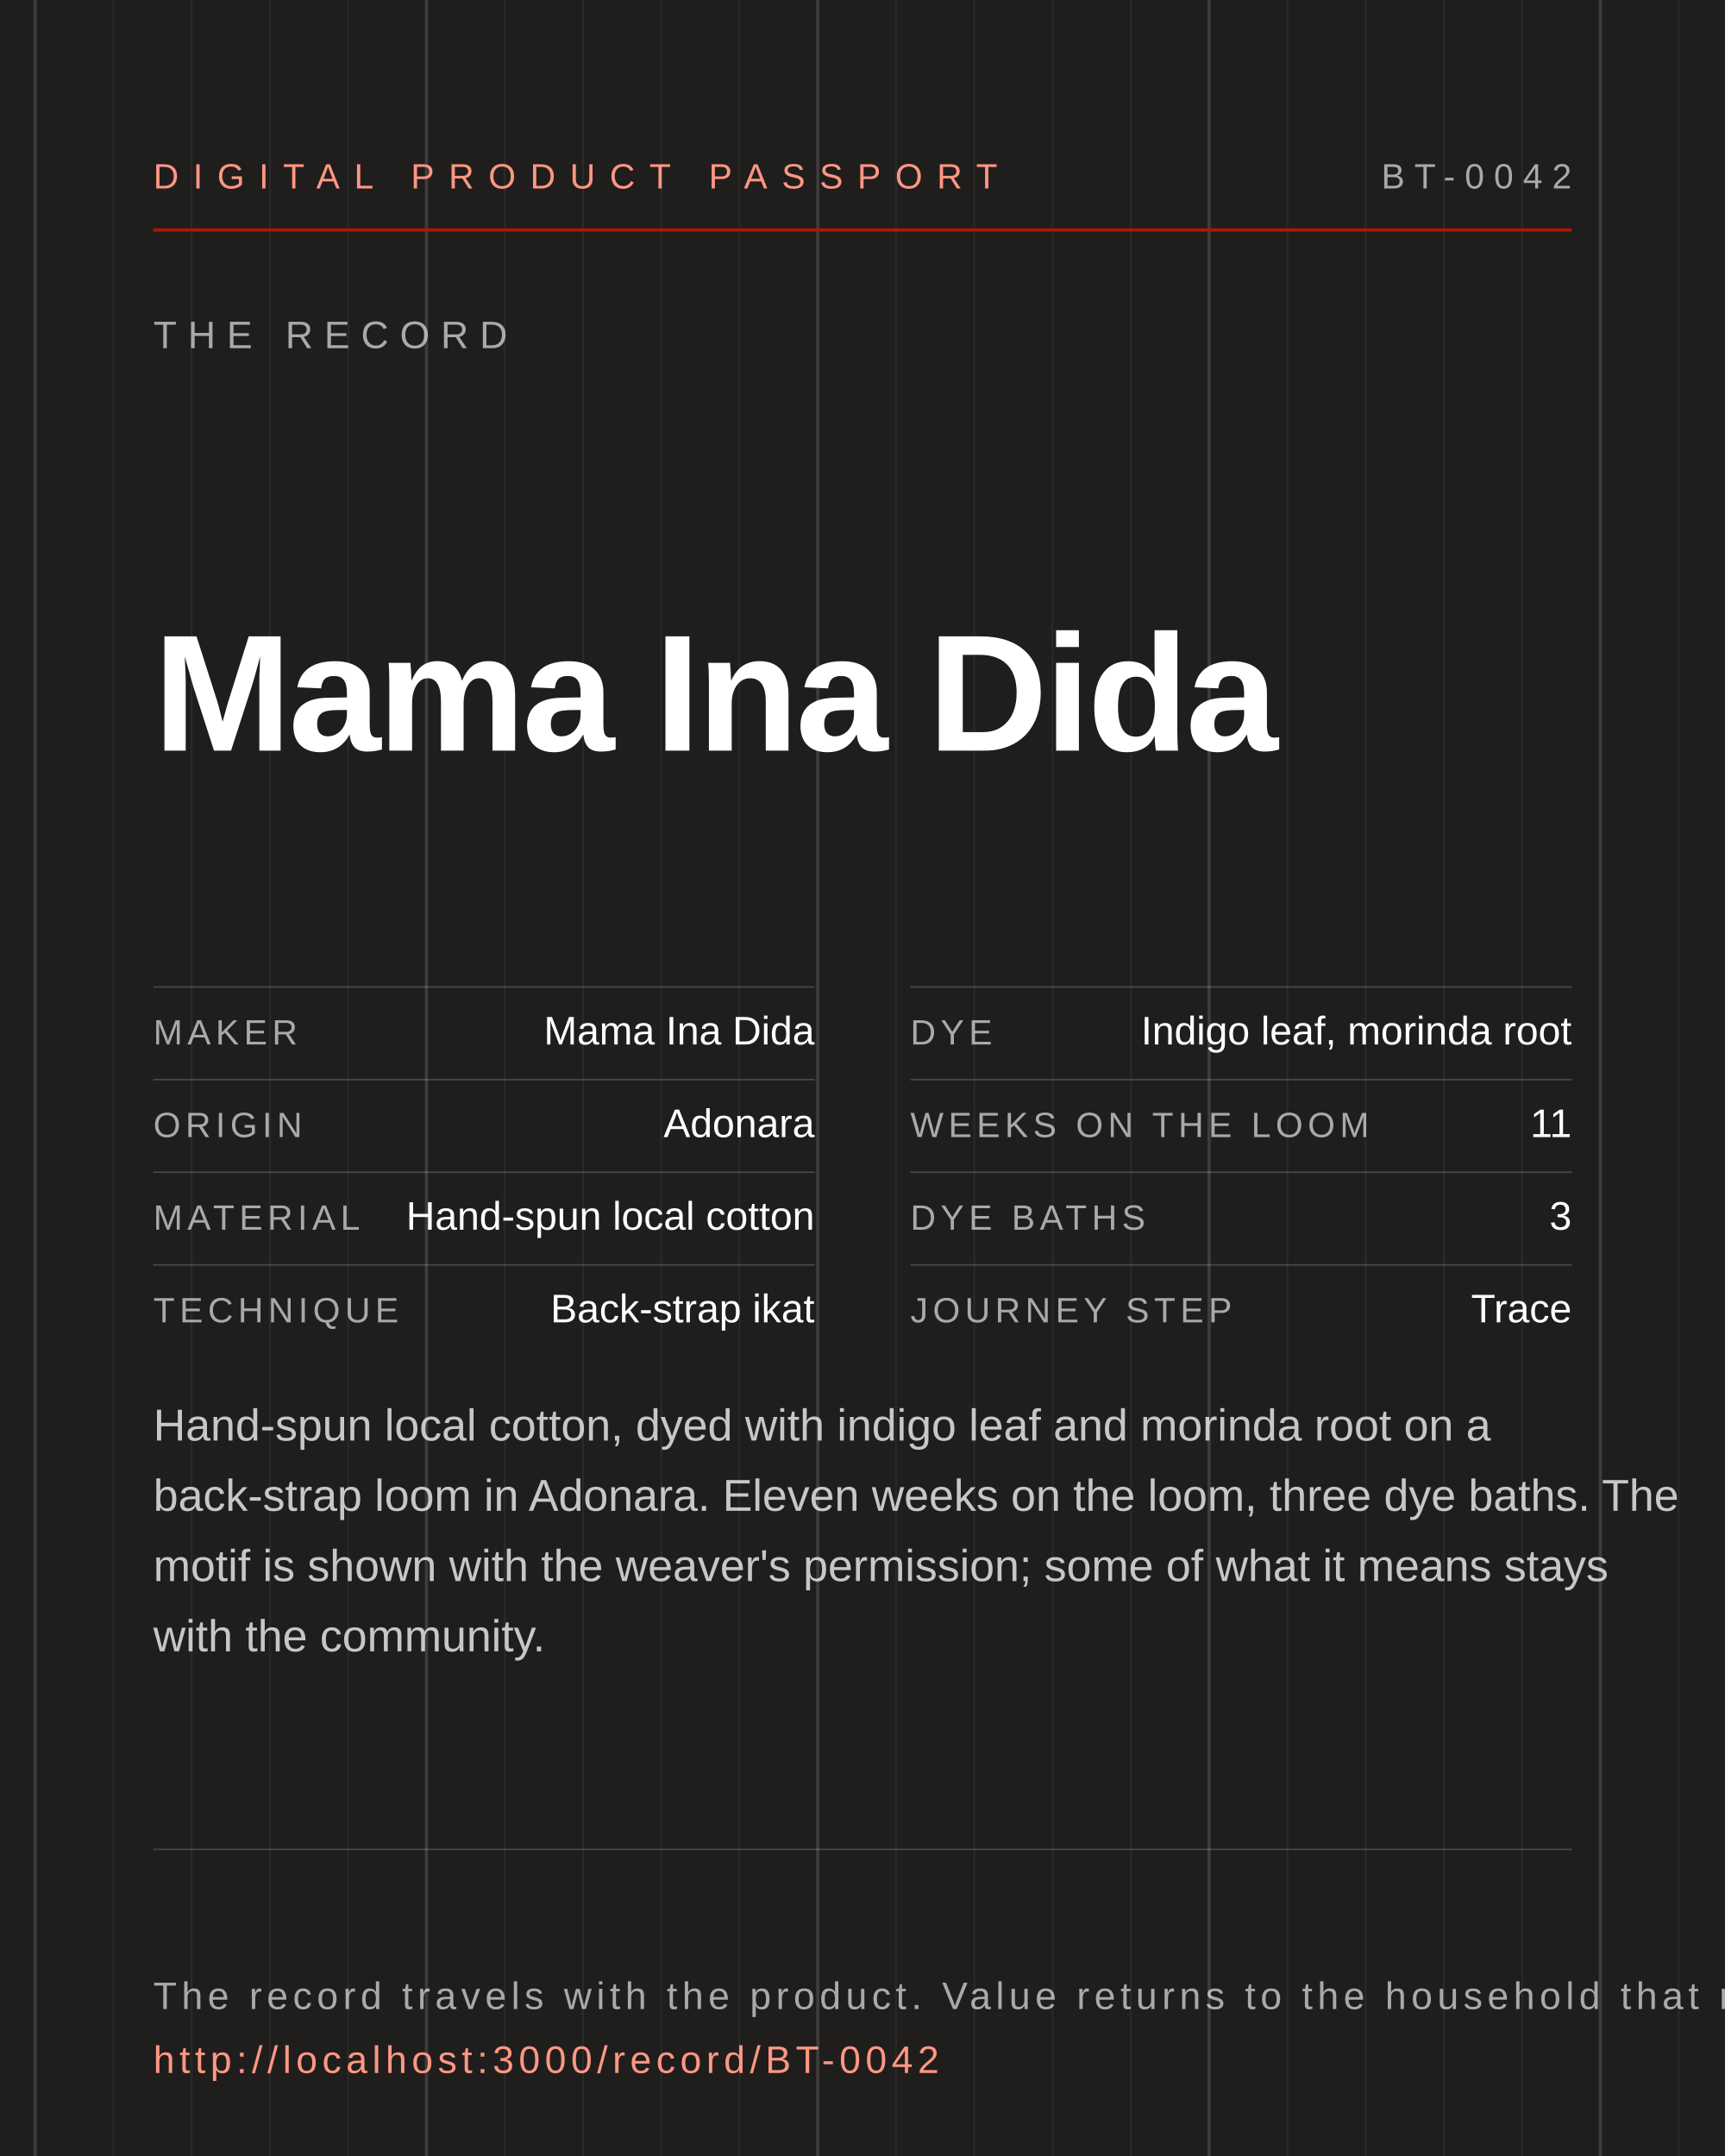
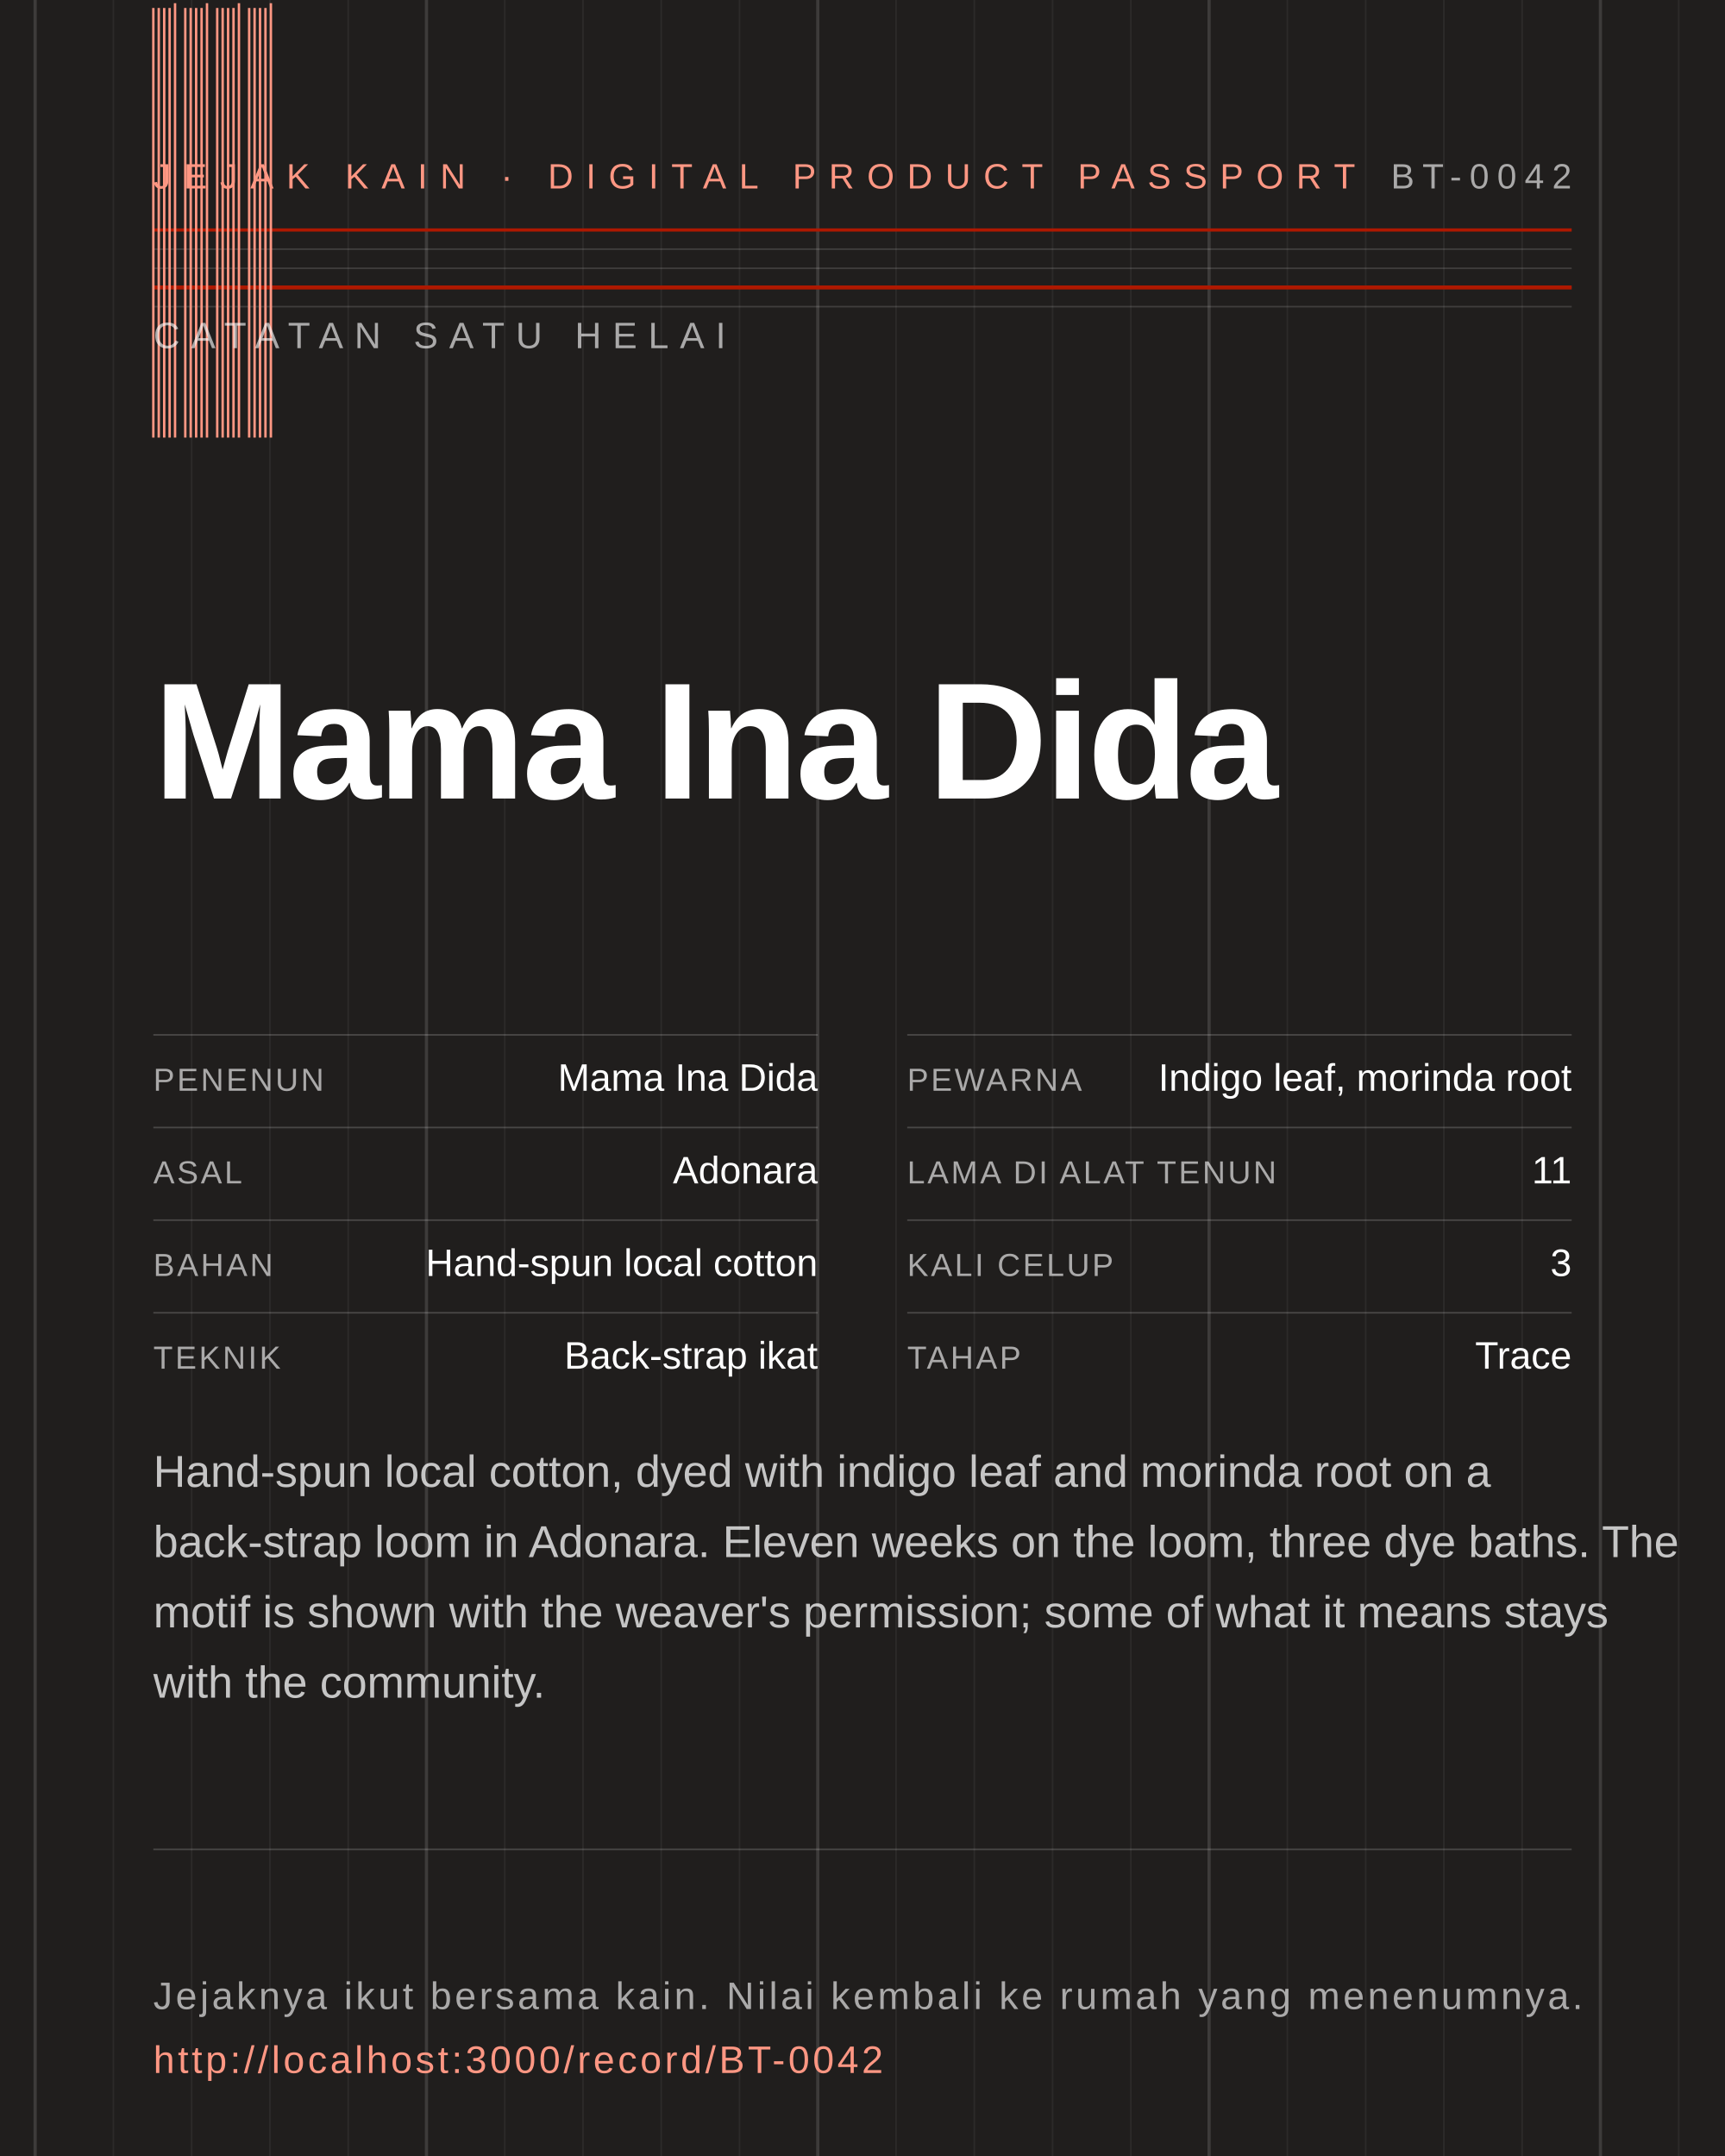
<svg xmlns="http://www.w3.org/2000/svg" width="1080" height="1350" viewBox="0 0 1080 1350" role="img" aria-label="Cloth no. 0042 · Mama Ina Dida">
  <rect width="1080" height="1350" fill="#201E1D" />
  <g>
-     <line x1="22" y1="0" x2="22" y2="1350" stroke="#FFFFFF" stroke-opacity="0.14" stroke-width="2" />
-     <line x1="71" y1="0" x2="71" y2="1350" stroke="#FFFFFF" stroke-opacity="0.06" stroke-width="1" />
-     <line x1="120" y1="0" x2="120" y2="1350" stroke="#FFFFFF" stroke-opacity="0.06" stroke-width="1" />
-     <line x1="169" y1="0" x2="169" y2="1350" stroke="#FFFFFF" stroke-opacity="0.06" stroke-width="1" />
-     <line x1="218" y1="0" x2="218" y2="1350" stroke="#FFFFFF" stroke-opacity="0.06" stroke-width="1" />
-     <line x1="267" y1="0" x2="267" y2="1350" stroke="#FFFFFF" stroke-opacity="0.14" stroke-width="2" />
-     <line x1="316" y1="0" x2="316" y2="1350" stroke="#FFFFFF" stroke-opacity="0.06" stroke-width="1" />
-     <line x1="365" y1="0" x2="365" y2="1350" stroke="#FFFFFF" stroke-opacity="0.06" stroke-width="1" />
-     <line x1="414" y1="0" x2="414" y2="1350" stroke="#FFFFFF" stroke-opacity="0.06" stroke-width="1" />
-     <line x1="463" y1="0" x2="463" y2="1350" stroke="#FFFFFF" stroke-opacity="0.06" stroke-width="1" />
-     <line x1="512" y1="0" x2="512" y2="1350" stroke="#FFFFFF" stroke-opacity="0.14" stroke-width="2" />
-     <line x1="561" y1="0" x2="561" y2="1350" stroke="#FFFFFF" stroke-opacity="0.06" stroke-width="1" />
-     <line x1="610" y1="0" x2="610" y2="1350" stroke="#FFFFFF" stroke-opacity="0.06" stroke-width="1" />
-     <line x1="659" y1="0" x2="659" y2="1350" stroke="#FFFFFF" stroke-opacity="0.06" stroke-width="1" />
-     <line x1="708" y1="0" x2="708" y2="1350" stroke="#FFFFFF" stroke-opacity="0.06" stroke-width="1" />
-     <line x1="757" y1="0" x2="757" y2="1350" stroke="#FFFFFF" stroke-opacity="0.14" stroke-width="2" />
-     <line x1="806" y1="0" x2="806" y2="1350" stroke="#FFFFFF" stroke-opacity="0.06" stroke-width="1" />
-     <line x1="855" y1="0" x2="855" y2="1350" stroke="#FFFFFF" stroke-opacity="0.06" stroke-width="1" />
-     <line x1="904" y1="0" x2="904" y2="1350" stroke="#FFFFFF" stroke-opacity="0.06" stroke-width="1" />
-     <line x1="953" y1="0" x2="953" y2="1350" stroke="#FFFFFF" stroke-opacity="0.06" stroke-width="1" />
-     <line x1="1002" y1="0" x2="1002" y2="1350" stroke="#FFFFFF" stroke-opacity="0.14" stroke-width="2" />
-     <line x1="1051" y1="0" x2="1051" y2="1350" stroke="#FFFFFF" stroke-opacity="0.06" stroke-width="1" />
+     <line x1="22" y1="0" x2="22" y2="1350" stroke="#FFFFFF" stroke-opacity="0.13" stroke-width="2" />
+     <line x1="71" y1="0" x2="71" y2="1350" stroke="#FFFFFF" stroke-opacity="0.055" stroke-width="1" />
+     <line x1="120" y1="0" x2="120" y2="1350" stroke="#FFFFFF" stroke-opacity="0.055" stroke-width="1" />
+     <line x1="169" y1="0" x2="169" y2="1350" stroke="#FFFFFF" stroke-opacity="0.055" stroke-width="1" />
+     <line x1="218" y1="0" x2="218" y2="1350" stroke="#FFFFFF" stroke-opacity="0.055" stroke-width="1" />
+     <line x1="267" y1="0" x2="267" y2="1350" stroke="#FFFFFF" stroke-opacity="0.13" stroke-width="2" />
+     <line x1="316" y1="0" x2="316" y2="1350" stroke="#FFFFFF" stroke-opacity="0.055" stroke-width="1" />
+     <line x1="365" y1="0" x2="365" y2="1350" stroke="#FFFFFF" stroke-opacity="0.055" stroke-width="1" />
+     <line x1="414" y1="0" x2="414" y2="1350" stroke="#FFFFFF" stroke-opacity="0.055" stroke-width="1" />
+     <line x1="463" y1="0" x2="463" y2="1350" stroke="#FFFFFF" stroke-opacity="0.055" stroke-width="1" />
+     <line x1="512" y1="0" x2="512" y2="1350" stroke="#FFFFFF" stroke-opacity="0.13" stroke-width="2" />
+     <line x1="561" y1="0" x2="561" y2="1350" stroke="#FFFFFF" stroke-opacity="0.055" stroke-width="1" />
+     <line x1="610" y1="0" x2="610" y2="1350" stroke="#FFFFFF" stroke-opacity="0.055" stroke-width="1" />
+     <line x1="659" y1="0" x2="659" y2="1350" stroke="#FFFFFF" stroke-opacity="0.055" stroke-width="1" />
+     <line x1="708" y1="0" x2="708" y2="1350" stroke="#FFFFFF" stroke-opacity="0.055" stroke-width="1" />
+     <line x1="757" y1="0" x2="757" y2="1350" stroke="#FFFFFF" stroke-opacity="0.13" stroke-width="2" />
+     <line x1="806" y1="0" x2="806" y2="1350" stroke="#FFFFFF" stroke-opacity="0.055" stroke-width="1" />
+     <line x1="855" y1="0" x2="855" y2="1350" stroke="#FFFFFF" stroke-opacity="0.055" stroke-width="1" />
+     <line x1="904" y1="0" x2="904" y2="1350" stroke="#FFFFFF" stroke-opacity="0.055" stroke-width="1" />
+     <line x1="953" y1="0" x2="953" y2="1350" stroke="#FFFFFF" stroke-opacity="0.055" stroke-width="1" />
+     <line x1="1002" y1="0" x2="1002" y2="1350" stroke="#FFFFFF" stroke-opacity="0.13" stroke-width="2" />
+     <line x1="1051" y1="0" x2="1051" y2="1350" stroke="#FFFFFF" stroke-opacity="0.055" stroke-width="1" />
  </g>
-   <text x="96" y="118" font-family="Archivo Narrow, Arial Narrow, Helvetica Neue, Arial, sans-serif" font-size="22" letter-spacing="9" fill="#FF9783">DIGITAL PRODUCT PASSPORT</text>
-   <text x="984" y="118" text-anchor="end" font-family="Archivo Narrow, Arial Narrow, Helvetica Neue, Arial, sans-serif" font-size="22" letter-spacing="6" fill="#FFFFFF" fill-opacity=".62">BT-0042</text>
+   <text x="96" y="118" font-family="Archivo Narrow, Arial Narrow, Helvetica Neue, Arial, sans-serif" font-size="22" letter-spacing="8" fill="#FF9783">JEJAK KAIN · DIGITAL PRODUCT PASSPORT</text>
+   <text x="984" y="118" text-anchor="end" font-family="Archivo Narrow, Arial Narrow, Helvetica Neue, Arial, sans-serif" font-size="22" letter-spacing="5" fill="#FFFFFF" fill-opacity=".62">BT-0042</text>
  <line x1="96" y1="144" x2="984" y2="144" stroke="#AE1800" stroke-width="2" />
-   <text x="96" y="218" font-family="Archivo Narrow, Arial Narrow, Helvetica Neue, Arial, sans-serif" font-size="24" letter-spacing="7" fill="#FFFFFF" fill-opacity=".62">THE RECORD</text>
-   <text x="96" y="470" font-family="Hanken Grotesk, Telegraf, Helvetica Neue, Arial, sans-serif" font-weight="900" font-size="104" letter-spacing="-2" fill="#FFFFFF">Mama Ina Dida</text>
-   <line x1="96" y1="618" x2="510" y2="618" stroke="#FFFFFF" stroke-opacity=".18" />
-   <text x="96" y="654" font-family="Archivo Narrow, Arial Narrow, Helvetica Neue, Arial, sans-serif" font-size="22" letter-spacing="3" fill="#FFFFFF" fill-opacity=".62">MAKER</text>
-   <text x="510" y="654" text-anchor="end" font-family="Archivo Narrow, Arial Narrow, Helvetica Neue, Arial, sans-serif" font-size="25" fill="#FFFFFF">Mama Ina Dida</text>
-   <line x1="96" y1="676" x2="510" y2="676" stroke="#FFFFFF" stroke-opacity=".18" />
-   <text x="96" y="712" font-family="Archivo Narrow, Arial Narrow, Helvetica Neue, Arial, sans-serif" font-size="22" letter-spacing="3" fill="#FFFFFF" fill-opacity=".62">ORIGIN</text>
-   <text x="510" y="712" text-anchor="end" font-family="Archivo Narrow, Arial Narrow, Helvetica Neue, Arial, sans-serif" font-size="25" fill="#FFFFFF">Adonara</text>
-   <line x1="96" y1="734" x2="510" y2="734" stroke="#FFFFFF" stroke-opacity=".18" />
-   <text x="96" y="770" font-family="Archivo Narrow, Arial Narrow, Helvetica Neue, Arial, sans-serif" font-size="22" letter-spacing="3" fill="#FFFFFF" fill-opacity=".62">MATERIAL</text>
-   <text x="510" y="770" text-anchor="end" font-family="Archivo Narrow, Arial Narrow, Helvetica Neue, Arial, sans-serif" font-size="25" fill="#FFFFFF">Hand-spun local cotton</text>
-   <line x1="96" y1="792" x2="510" y2="792" stroke="#FFFFFF" stroke-opacity=".18" />
-   <text x="96" y="828" font-family="Archivo Narrow, Arial Narrow, Helvetica Neue, Arial, sans-serif" font-size="22" letter-spacing="3" fill="#FFFFFF" fill-opacity=".62">TECHNIQUE</text>
-   <text x="510" y="828" text-anchor="end" font-family="Archivo Narrow, Arial Narrow, Helvetica Neue, Arial, sans-serif" font-size="25" fill="#FFFFFF">Back-strap ikat</text>
-   <line x1="570" y1="618" x2="984" y2="618" stroke="#FFFFFF" stroke-opacity=".18" />
-   <text x="570" y="654" font-family="Archivo Narrow, Arial Narrow, Helvetica Neue, Arial, sans-serif" font-size="22" letter-spacing="3" fill="#FFFFFF" fill-opacity=".62">DYE</text>
-   <text x="984" y="654" text-anchor="end" font-family="Archivo Narrow, Arial Narrow, Helvetica Neue, Arial, sans-serif" font-size="25" fill="#FFFFFF">Indigo leaf, morinda root</text>
-   <line x1="570" y1="676" x2="984" y2="676" stroke="#FFFFFF" stroke-opacity=".18" />
-   <text x="570" y="712" font-family="Archivo Narrow, Arial Narrow, Helvetica Neue, Arial, sans-serif" font-size="22" letter-spacing="3" fill="#FFFFFF" fill-opacity=".62">WEEKS ON THE LOOM</text>
-   <text x="984" y="712" text-anchor="end" font-family="Archivo Narrow, Arial Narrow, Helvetica Neue, Arial, sans-serif" font-size="25" fill="#FFFFFF">11</text>
-   <line x1="570" y1="734" x2="984" y2="734" stroke="#FFFFFF" stroke-opacity=".18" />
-   <text x="570" y="770" font-family="Archivo Narrow, Arial Narrow, Helvetica Neue, Arial, sans-serif" font-size="22" letter-spacing="3" fill="#FFFFFF" fill-opacity=".62">DYE BATHS</text>
-   <text x="984" y="770" text-anchor="end" font-family="Archivo Narrow, Arial Narrow, Helvetica Neue, Arial, sans-serif" font-size="25" fill="#FFFFFF">3</text>
-   <line x1="570" y1="792" x2="984" y2="792" stroke="#FFFFFF" stroke-opacity=".18" />
-   <text x="570" y="828" font-family="Archivo Narrow, Arial Narrow, Helvetica Neue, Arial, sans-serif" font-size="22" letter-spacing="3" fill="#FFFFFF" fill-opacity=".62">JOURNEY STEP</text>
-   <text x="984" y="828" text-anchor="end" font-family="Archivo Narrow, Arial Narrow, Helvetica Neue, Arial, sans-serif" font-size="25" fill="#FFFFFF">Trace</text>
-   <text x="96" y="902" font-family="Archivo Narrow, Arial Narrow, Helvetica Neue, Arial, sans-serif" font-size="28" fill="#FFFFFF" fill-opacity=".75">Hand-spun local cotton, dyed with indigo leaf and morinda root on a</text>
-   <text x="96" y="946" font-family="Archivo Narrow, Arial Narrow, Helvetica Neue, Arial, sans-serif" font-size="28" fill="#FFFFFF" fill-opacity=".75">back-strap loom in Adonara. Eleven weeks on the loom, three dye baths. The</text>
-   <text x="96" y="990" font-family="Archivo Narrow, Arial Narrow, Helvetica Neue, Arial, sans-serif" font-size="28" fill="#FFFFFF" fill-opacity=".75">motif is shown with the weaver's permission; some of what it means stays</text>
-   <text x="96" y="1034" font-family="Archivo Narrow, Arial Narrow, Helvetica Neue, Arial, sans-serif" font-size="28" fill="#FFFFFF" fill-opacity=".75">with the community.</text>
+   <line x1="96" y1="156" x2="984" y2="156" stroke="#FFFFFF" stroke-opacity=".14" stroke-width="1" />
+   <line x1="96" y1="168" x2="984" y2="168" stroke="#FFFFFF" stroke-opacity=".14" stroke-width="1" />
+   <line x1="96" y1="180" x2="984" y2="180" stroke="#FFFFFF" stroke-opacity=".14" stroke-width="1" />
+   <line x1="96" y1="192" x2="984" y2="192" stroke="#FFFFFF" stroke-opacity=".14" stroke-width="1" />
+   <line x1="96" y1="180" x2="984" y2="180" stroke="#AE1800" stroke-width="2.5" />
+   <g>
+     <line x1="96" y1="5" x2="96" y2="274" stroke="#FF9783" stroke-width="1.5" />
+     <line x1="99.4" y1="5" x2="99.4" y2="274" stroke="#FF9783" stroke-width="1.5" />
+     <line x1="102.8" y1="5" x2="102.8" y2="274" stroke="#FF9783" stroke-width="1.5" />
+     <line x1="106.2" y1="5" x2="106.2" y2="274" stroke="#FF9783" stroke-width="1.5" />
+     <line x1="109.6" y1="2" x2="109.6" y2="274" stroke="#FF9783" stroke-width="1.5" />
+     <line x1="116" y1="5" x2="116" y2="274" stroke="#FF9783" stroke-width="1.5" />
+     <line x1="119.4" y1="5" x2="119.4" y2="274" stroke="#FF9783" stroke-width="1.5" />
+     <line x1="122.8" y1="5" x2="122.8" y2="274" stroke="#FF9783" stroke-width="1.5" />
+     <line x1="126.2" y1="5" x2="126.2" y2="274" stroke="#FF9783" stroke-width="1.5" />
+     <line x1="129.6" y1="2" x2="129.6" y2="274" stroke="#FF9783" stroke-width="1.5" />
+     <line x1="136" y1="5" x2="136" y2="274" stroke="#FF9783" stroke-width="1.5" />
+     <line x1="139.4" y1="5" x2="139.4" y2="274" stroke="#FF9783" stroke-width="1.5" />
+     <line x1="142.8" y1="5" x2="142.8" y2="274" stroke="#FF9783" stroke-width="1.5" />
+     <line x1="146.2" y1="5" x2="146.2" y2="274" stroke="#FF9783" stroke-width="1.5" />
+     <line x1="149.6" y1="2" x2="149.6" y2="274" stroke="#FF9783" stroke-width="1.5" />
+     <line x1="156" y1="5" x2="156" y2="274" stroke="#FF9783" stroke-width="1.5" />
+     <line x1="159.4" y1="5" x2="159.4" y2="274" stroke="#FF9783" stroke-width="1.5" />
+     <line x1="162.8" y1="5" x2="162.8" y2="274" stroke="#FF9783" stroke-width="1.5" />
+     <line x1="166.2" y1="5" x2="166.2" y2="274" stroke="#FF9783" stroke-width="1.5" />
+     <line x1="169.6" y1="2" x2="169.6" y2="274" stroke="#FF9783" stroke-width="1.5" />
+   </g>
+   <text x="96" y="218" font-family="Archivo Narrow, Arial Narrow, Helvetica Neue, Arial, sans-serif" font-size="23" letter-spacing="7" fill="#FFFFFF" fill-opacity=".62">CATATAN SATU HELAI</text>
+   <text x="96" y="500" font-family="Hanken Grotesk, Telegraf, Helvetica Neue, Arial, sans-serif" font-weight="900" font-size="104" letter-spacing="-2" fill="#FFFFFF">Mama Ina Dida</text>
+   <line x1="96" y1="648" x2="512" y2="648" stroke="#FFFFFF" stroke-opacity=".18" />
+   <text x="96" y="683" font-family="Archivo Narrow, Arial Narrow, Helvetica Neue, Arial, sans-serif" font-size="20" letter-spacing="1.5" fill="#FFFFFF" fill-opacity=".62">PENENUN</text>
+   <text x="512" y="683" text-anchor="end" font-family="Archivo Narrow, Arial Narrow, Helvetica Neue, Arial, sans-serif" font-size="24" fill="#FFFFFF">Mama Ina Dida</text>
+   <line x1="96" y1="706" x2="512" y2="706" stroke="#FFFFFF" stroke-opacity=".18" />
+   <text x="96" y="741" font-family="Archivo Narrow, Arial Narrow, Helvetica Neue, Arial, sans-serif" font-size="20" letter-spacing="1.5" fill="#FFFFFF" fill-opacity=".62">ASAL</text>
+   <text x="512" y="741" text-anchor="end" font-family="Archivo Narrow, Arial Narrow, Helvetica Neue, Arial, sans-serif" font-size="24" fill="#FFFFFF">Adonara</text>
+   <line x1="96" y1="764" x2="512" y2="764" stroke="#FFFFFF" stroke-opacity=".18" />
+   <text x="96" y="799" font-family="Archivo Narrow, Arial Narrow, Helvetica Neue, Arial, sans-serif" font-size="20" letter-spacing="1.5" fill="#FFFFFF" fill-opacity=".62">BAHAN</text>
+   <text x="512" y="799" text-anchor="end" font-family="Archivo Narrow, Arial Narrow, Helvetica Neue, Arial, sans-serif" font-size="24" fill="#FFFFFF">Hand-spun local cotton</text>
+   <line x1="96" y1="822" x2="512" y2="822" stroke="#FFFFFF" stroke-opacity=".18" />
+   <text x="96" y="857" font-family="Archivo Narrow, Arial Narrow, Helvetica Neue, Arial, sans-serif" font-size="20" letter-spacing="1.5" fill="#FFFFFF" fill-opacity=".62">TEKNIK</text>
+   <text x="512" y="857" text-anchor="end" font-family="Archivo Narrow, Arial Narrow, Helvetica Neue, Arial, sans-serif" font-size="24" fill="#FFFFFF">Back-strap ikat</text>
+   <line x1="568" y1="648" x2="984" y2="648" stroke="#FFFFFF" stroke-opacity=".18" />
+   <text x="568" y="683" font-family="Archivo Narrow, Arial Narrow, Helvetica Neue, Arial, sans-serif" font-size="20" letter-spacing="1.5" fill="#FFFFFF" fill-opacity=".62">PEWARNA</text>
+   <text x="984" y="683" text-anchor="end" font-family="Archivo Narrow, Arial Narrow, Helvetica Neue, Arial, sans-serif" font-size="24" fill="#FFFFFF">Indigo leaf, morinda root</text>
+   <line x1="568" y1="706" x2="984" y2="706" stroke="#FFFFFF" stroke-opacity=".18" />
+   <text x="568" y="741" font-family="Archivo Narrow, Arial Narrow, Helvetica Neue, Arial, sans-serif" font-size="20" letter-spacing="1.5" fill="#FFFFFF" fill-opacity=".62">LAMA DI ALAT TENUN</text>
+   <text x="984" y="741" text-anchor="end" font-family="Archivo Narrow, Arial Narrow, Helvetica Neue, Arial, sans-serif" font-size="24" fill="#FFFFFF">11</text>
+   <line x1="568" y1="764" x2="984" y2="764" stroke="#FFFFFF" stroke-opacity=".18" />
+   <text x="568" y="799" font-family="Archivo Narrow, Arial Narrow, Helvetica Neue, Arial, sans-serif" font-size="20" letter-spacing="1.5" fill="#FFFFFF" fill-opacity=".62">KALI CELUP</text>
+   <text x="984" y="799" text-anchor="end" font-family="Archivo Narrow, Arial Narrow, Helvetica Neue, Arial, sans-serif" font-size="24" fill="#FFFFFF">3</text>
+   <line x1="568" y1="822" x2="984" y2="822" stroke="#FFFFFF" stroke-opacity=".18" />
+   <text x="568" y="857" font-family="Archivo Narrow, Arial Narrow, Helvetica Neue, Arial, sans-serif" font-size="20" letter-spacing="1.5" fill="#FFFFFF" fill-opacity=".62">TAHAP</text>
+   <text x="984" y="857" text-anchor="end" font-family="Archivo Narrow, Arial Narrow, Helvetica Neue, Arial, sans-serif" font-size="24" fill="#FFFFFF">Trace</text>
+   <text x="96" y="931" font-family="Archivo Narrow, Arial Narrow, Helvetica Neue, Arial, sans-serif" font-size="28" fill="#FFFFFF" fill-opacity=".74">Hand-spun local cotton, dyed with indigo leaf and morinda root on a</text>
+   <text x="96" y="975" font-family="Archivo Narrow, Arial Narrow, Helvetica Neue, Arial, sans-serif" font-size="28" fill="#FFFFFF" fill-opacity=".74">back-strap loom in Adonara. Eleven weeks on the loom, three dye baths. The</text>
+   <text x="96" y="1019" font-family="Archivo Narrow, Arial Narrow, Helvetica Neue, Arial, sans-serif" font-size="28" fill="#FFFFFF" fill-opacity=".74">motif is shown with the weaver's permission; some of what it means stays</text>
+   <text x="96" y="1063" font-family="Archivo Narrow, Arial Narrow, Helvetica Neue, Arial, sans-serif" font-size="28" fill="#FFFFFF" fill-opacity=".74">with the community.</text>
  <line x1="96" y1="1158" x2="984" y2="1158" stroke="#FFFFFF" stroke-opacity=".18" />
-   <text x="96" y="1258" font-family="Archivo Narrow, Arial Narrow, Helvetica Neue, Arial, sans-serif" font-size="24" letter-spacing="3" fill="#FFFFFF" fill-opacity=".62">The record travels with the product. Value returns to the household that made it.</text>
-   <text x="96" y="1298" font-family="Archivo Narrow, Arial Narrow, Helvetica Neue, Arial, sans-serif" font-size="24" letter-spacing="3" fill="#FF9783">http://localhost:3000/record/BT-0042</text>
+   <text x="96" y="1258" font-family="Archivo Narrow, Arial Narrow, Helvetica Neue, Arial, sans-serif" font-size="24" letter-spacing="2" fill="#FFFFFF" fill-opacity=".62">Jejaknya ikut bersama kain. Nilai kembali ke rumah yang menenumnya.</text>
+   <text x="96" y="1298" font-family="Archivo Narrow, Arial Narrow, Helvetica Neue, Arial, sans-serif" font-size="24" letter-spacing="2" fill="#FF9783">http://localhost:3000/record/BT-0042</text>
</svg>
